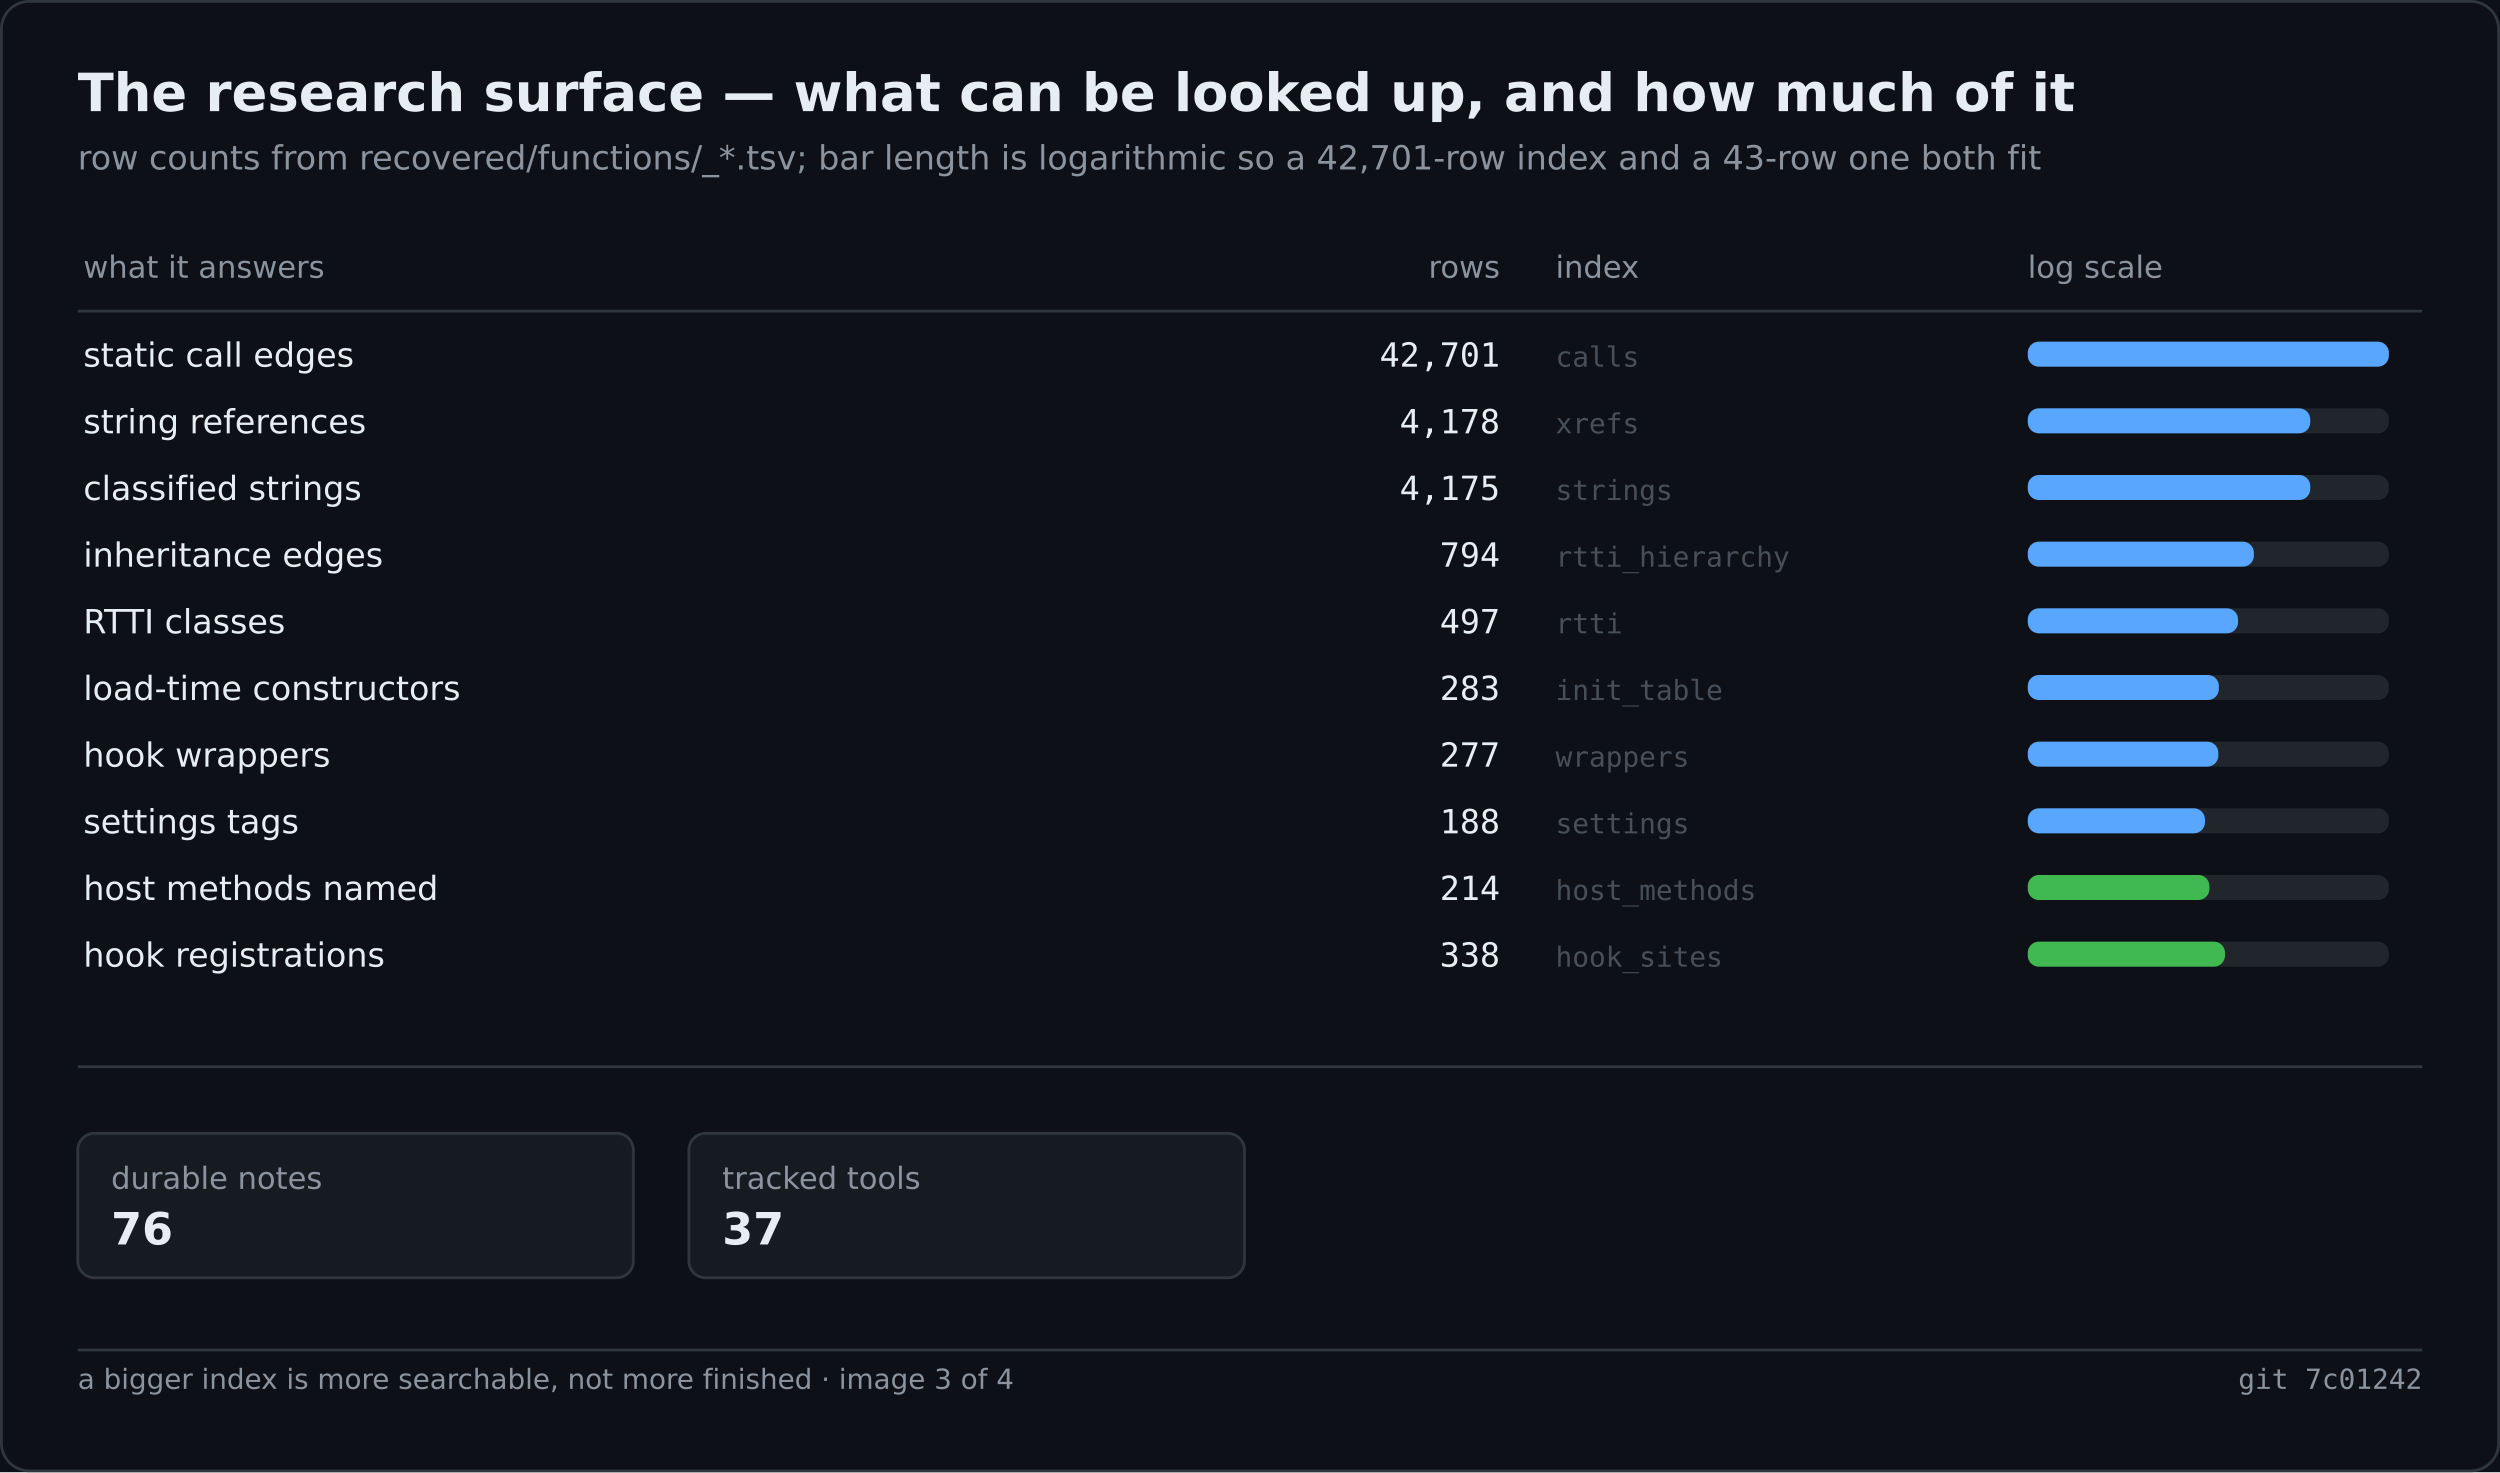
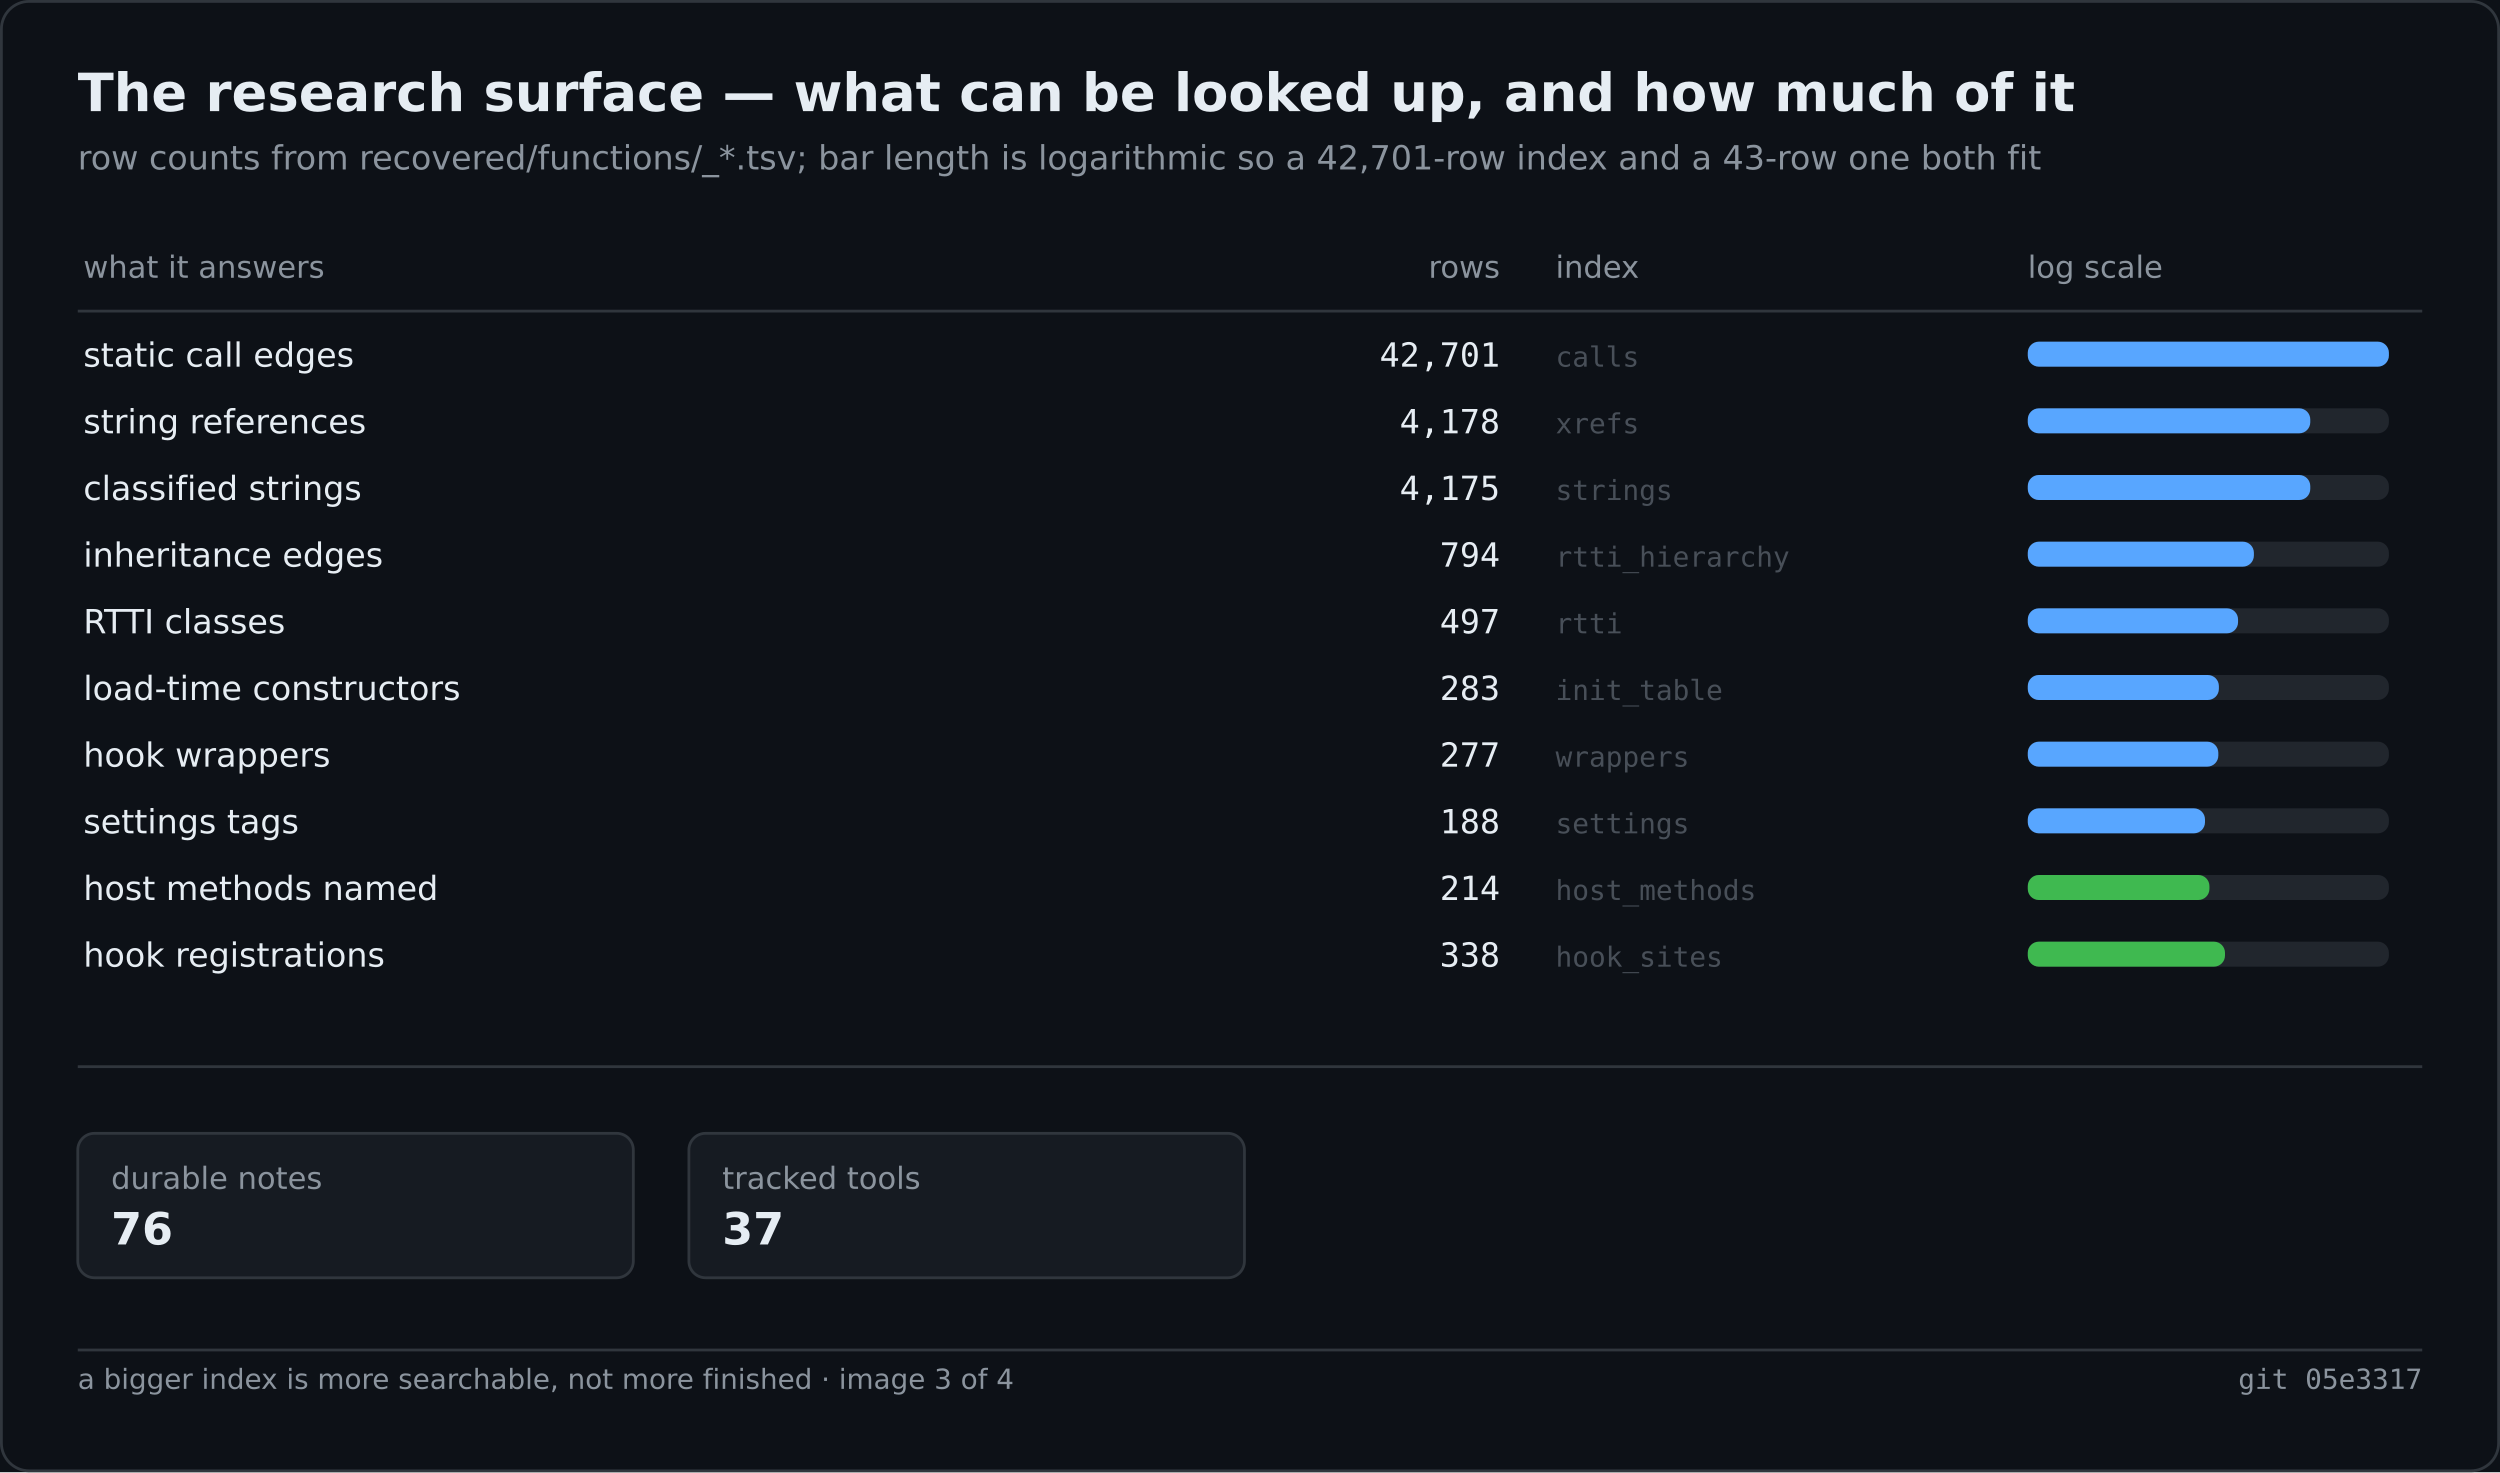
<svg xmlns="http://www.w3.org/2000/svg" width="900" height="530" viewBox="0 0 900 530" role="img" aria-label="The research surface — what can be looked up, and how much of it">
  <rect width="900" height="530" fill="#0d1117" />
  <rect x="0.5" y="0.5" width="899" height="529" fill="none" stroke="#30363d" rx="10" />
  <text x="28" y="40" font-family="Segoe UI,DejaVu Sans,Helvetica,sans-serif" font-size="19" font-weight="600" fill="#e6edf3">The research surface — what can be looked up, and how much of it</text>
  <text x="28" y="61" font-family="Segoe UI,DejaVu Sans,Helvetica,sans-serif" font-size="12" fill="#8b949e">row counts from recovered/functions/_*.tsv; bar length is logarithmic so a 42,701-row index and a 43-row one both fit</text>
  <text x="30.0" y="100.0" font-family="Segoe UI,DejaVu Sans,Helvetica,sans-serif" font-size="11" fill="#8b949e">what it answers</text>
  <text x="540.0" y="100.0" font-family="Segoe UI,DejaVu Sans,Helvetica,sans-serif" font-size="11" fill="#8b949e" text-anchor="end">rows</text>
  <text x="560.0" y="100.0" font-family="Segoe UI,DejaVu Sans,Helvetica,sans-serif" font-size="11" fill="#8b949e">index</text>
  <text x="730.0" y="100.0" font-family="Segoe UI,DejaVu Sans,Helvetica,sans-serif" font-size="11" fill="#8b949e">log scale</text>
  <line x1="28.0" y1="112.0" x2="872.0" y2="112.0" stroke="#30363d" stroke-width="1" />
  <text x="30.0" y="132.0" font-family="Segoe UI,DejaVu Sans,Helvetica,sans-serif" font-size="12" fill="#e6edf3">static call edges</text>
  <text x="540.0" y="132.0" font-family="Cascadia Mono,Consolas,DejaVu Sans Mono,monospace" font-size="12" fill="#e6edf3" text-anchor="end">42,701</text>
  <text x="560.0" y="132.0" font-family="Cascadia Mono,Consolas,DejaVu Sans Mono,monospace" font-size="10" fill="#484f58">calls</text>
  <rect x="730.0" y="123.0" width="130.0" height="9.0" fill="#21262d" rx="4" />
  <rect x="730.0" y="123.0" width="130.0" height="9.0" fill="#58a6ff" rx="4" />
  <text x="30.0" y="156.0" font-family="Segoe UI,DejaVu Sans,Helvetica,sans-serif" font-size="12" fill="#e6edf3">string references</text>
  <text x="540.0" y="156.0" font-family="Cascadia Mono,Consolas,DejaVu Sans Mono,monospace" font-size="12" fill="#e6edf3" text-anchor="end">4,178</text>
  <text x="560.0" y="156.0" font-family="Cascadia Mono,Consolas,DejaVu Sans Mono,monospace" font-size="10" fill="#484f58">xrefs</text>
  <rect x="730.0" y="147.0" width="130.0" height="9.0" fill="#21262d" rx="4" />
  <rect x="730.0" y="147.0" width="101.7" height="9.0" fill="#58a6ff" rx="4" />
  <text x="30.0" y="180.0" font-family="Segoe UI,DejaVu Sans,Helvetica,sans-serif" font-size="12" fill="#e6edf3">classified strings</text>
  <text x="540.0" y="180.0" font-family="Cascadia Mono,Consolas,DejaVu Sans Mono,monospace" font-size="12" fill="#e6edf3" text-anchor="end">4,175</text>
  <text x="560.0" y="180.0" font-family="Cascadia Mono,Consolas,DejaVu Sans Mono,monospace" font-size="10" fill="#484f58">strings</text>
  <rect x="730.0" y="171.0" width="130.0" height="9.0" fill="#21262d" rx="4" />
  <rect x="730.0" y="171.0" width="101.7" height="9.0" fill="#58a6ff" rx="4" />
  <text x="30.0" y="204.0" font-family="Segoe UI,DejaVu Sans,Helvetica,sans-serif" font-size="12" fill="#e6edf3">inheritance edges</text>
  <text x="540.0" y="204.0" font-family="Cascadia Mono,Consolas,DejaVu Sans Mono,monospace" font-size="12" fill="#e6edf3" text-anchor="end">794</text>
  <text x="560.0" y="204.0" font-family="Cascadia Mono,Consolas,DejaVu Sans Mono,monospace" font-size="10" fill="#484f58">rtti_hierarchy</text>
  <rect x="730.0" y="195.0" width="130.0" height="9.0" fill="#21262d" rx="4" />
  <rect x="730.0" y="195.0" width="81.4" height="9.0" fill="#58a6ff" rx="4" />
  <text x="30.0" y="228.0" font-family="Segoe UI,DejaVu Sans,Helvetica,sans-serif" font-size="12" fill="#e6edf3">RTTI classes</text>
  <text x="540.0" y="228.0" font-family="Cascadia Mono,Consolas,DejaVu Sans Mono,monospace" font-size="12" fill="#e6edf3" text-anchor="end">497</text>
  <text x="560.0" y="228.0" font-family="Cascadia Mono,Consolas,DejaVu Sans Mono,monospace" font-size="10" fill="#484f58">rtti</text>
  <rect x="730.0" y="219.0" width="130.0" height="9.0" fill="#21262d" rx="4" />
  <rect x="730.0" y="219.0" width="75.7" height="9.0" fill="#58a6ff" rx="4" />
  <text x="30.0" y="252.0" font-family="Segoe UI,DejaVu Sans,Helvetica,sans-serif" font-size="12" fill="#e6edf3">load-time constructors</text>
  <text x="540.0" y="252.0" font-family="Cascadia Mono,Consolas,DejaVu Sans Mono,monospace" font-size="12" fill="#e6edf3" text-anchor="end">283</text>
  <text x="560.0" y="252.0" font-family="Cascadia Mono,Consolas,DejaVu Sans Mono,monospace" font-size="10" fill="#484f58">init_table</text>
  <rect x="730.0" y="243.0" width="130.0" height="9.0" fill="#21262d" rx="4" />
  <rect x="730.0" y="243.0" width="68.8" height="9.0" fill="#58a6ff" rx="4" />
  <text x="30.0" y="276.0" font-family="Segoe UI,DejaVu Sans,Helvetica,sans-serif" font-size="12" fill="#e6edf3">hook wrappers</text>
  <text x="540.0" y="276.0" font-family="Cascadia Mono,Consolas,DejaVu Sans Mono,monospace" font-size="12" fill="#e6edf3" text-anchor="end">277</text>
  <text x="560.0" y="276.0" font-family="Cascadia Mono,Consolas,DejaVu Sans Mono,monospace" font-size="10" fill="#484f58">wrappers</text>
  <rect x="730.0" y="267.0" width="130.0" height="9.0" fill="#21262d" rx="4" />
  <rect x="730.0" y="267.0" width="68.6" height="9.0" fill="#58a6ff" rx="4" />
  <text x="30.0" y="300.0" font-family="Segoe UI,DejaVu Sans,Helvetica,sans-serif" font-size="12" fill="#e6edf3">settings tags</text>
  <text x="540.0" y="300.0" font-family="Cascadia Mono,Consolas,DejaVu Sans Mono,monospace" font-size="12" fill="#e6edf3" text-anchor="end">188</text>
  <text x="560.0" y="300.0" font-family="Cascadia Mono,Consolas,DejaVu Sans Mono,monospace" font-size="10" fill="#484f58">settings</text>
  <rect x="730.0" y="291.0" width="130.0" height="9.0" fill="#21262d" rx="4" />
  <rect x="730.0" y="291.0" width="63.8" height="9.0" fill="#58a6ff" rx="4" />
  <text x="30.0" y="324.0" font-family="Segoe UI,DejaVu Sans,Helvetica,sans-serif" font-size="12" fill="#e6edf3">host methods named</text>
  <text x="540.0" y="324.0" font-family="Cascadia Mono,Consolas,DejaVu Sans Mono,monospace" font-size="12" fill="#e6edf3" text-anchor="end">214</text>
  <text x="560.0" y="324.0" font-family="Cascadia Mono,Consolas,DejaVu Sans Mono,monospace" font-size="10" fill="#484f58">host_methods</text>
  <rect x="730.0" y="315.0" width="130.0" height="9.0" fill="#21262d" rx="4" />
  <rect x="730.0" y="315.0" width="65.4" height="9.0" fill="#3fb950" rx="4" />
  <text x="30.0" y="348.0" font-family="Segoe UI,DejaVu Sans,Helvetica,sans-serif" font-size="12" fill="#e6edf3">hook registrations</text>
  <text x="540.0" y="348.0" font-family="Cascadia Mono,Consolas,DejaVu Sans Mono,monospace" font-size="12" fill="#e6edf3" text-anchor="end">338</text>
  <text x="560.0" y="348.0" font-family="Cascadia Mono,Consolas,DejaVu Sans Mono,monospace" font-size="10" fill="#484f58">hook_sites</text>
  <rect x="730.0" y="339.0" width="130.0" height="9.0" fill="#21262d" rx="4" />
  <rect x="730.0" y="339.0" width="71.0" height="9.0" fill="#3fb950" rx="4" />
  <line x1="28.0" y1="384.0" x2="872.0" y2="384.0" stroke="#30363d" stroke-width="1" />
  <rect x="28.0" y="408.0" width="200.0" height="52.0" fill="#161b22" rx="6" stroke="#30363d" stroke-width="1" />
  <text x="40.0" y="428.0" font-family="Segoe UI,DejaVu Sans,Helvetica,sans-serif" font-size="11" fill="#8b949e">durable notes</text>
  <text x="40.0" y="448.0" font-family="Segoe UI,DejaVu Sans,Helvetica,sans-serif" font-size="16" fill="#e6edf3" font-weight="600">76</text>
  <rect x="248.0" y="408.0" width="200.0" height="52.0" fill="#161b22" rx="6" stroke="#30363d" stroke-width="1" />
  <text x="260.0" y="428.0" font-family="Segoe UI,DejaVu Sans,Helvetica,sans-serif" font-size="11" fill="#8b949e">tracked tools</text>
  <text x="260.0" y="448.0" font-family="Segoe UI,DejaVu Sans,Helvetica,sans-serif" font-size="16" fill="#e6edf3" font-weight="600">37</text>
  <line x1="28.0" y1="486.0" x2="872.0" y2="486.0" stroke="#30363d" stroke-width="1" />
  <text x="28.0" y="500.0" font-family="Segoe UI,DejaVu Sans,Helvetica,sans-serif" font-size="10" fill="#8b949e">a bigger index is more searchable, not more finished · image 3 of 4</text>
-   <text x="872.0" y="500.0" font-family="Cascadia Mono,Consolas,DejaVu Sans Mono,monospace" font-size="10" fill="#8b949e" text-anchor="end">git 7c01242</text>
+   <text x="872.0" y="500.0" font-family="Cascadia Mono,Consolas,DejaVu Sans Mono,monospace" font-size="10" fill="#8b949e" text-anchor="end">git 05e3317</text>
</svg>
